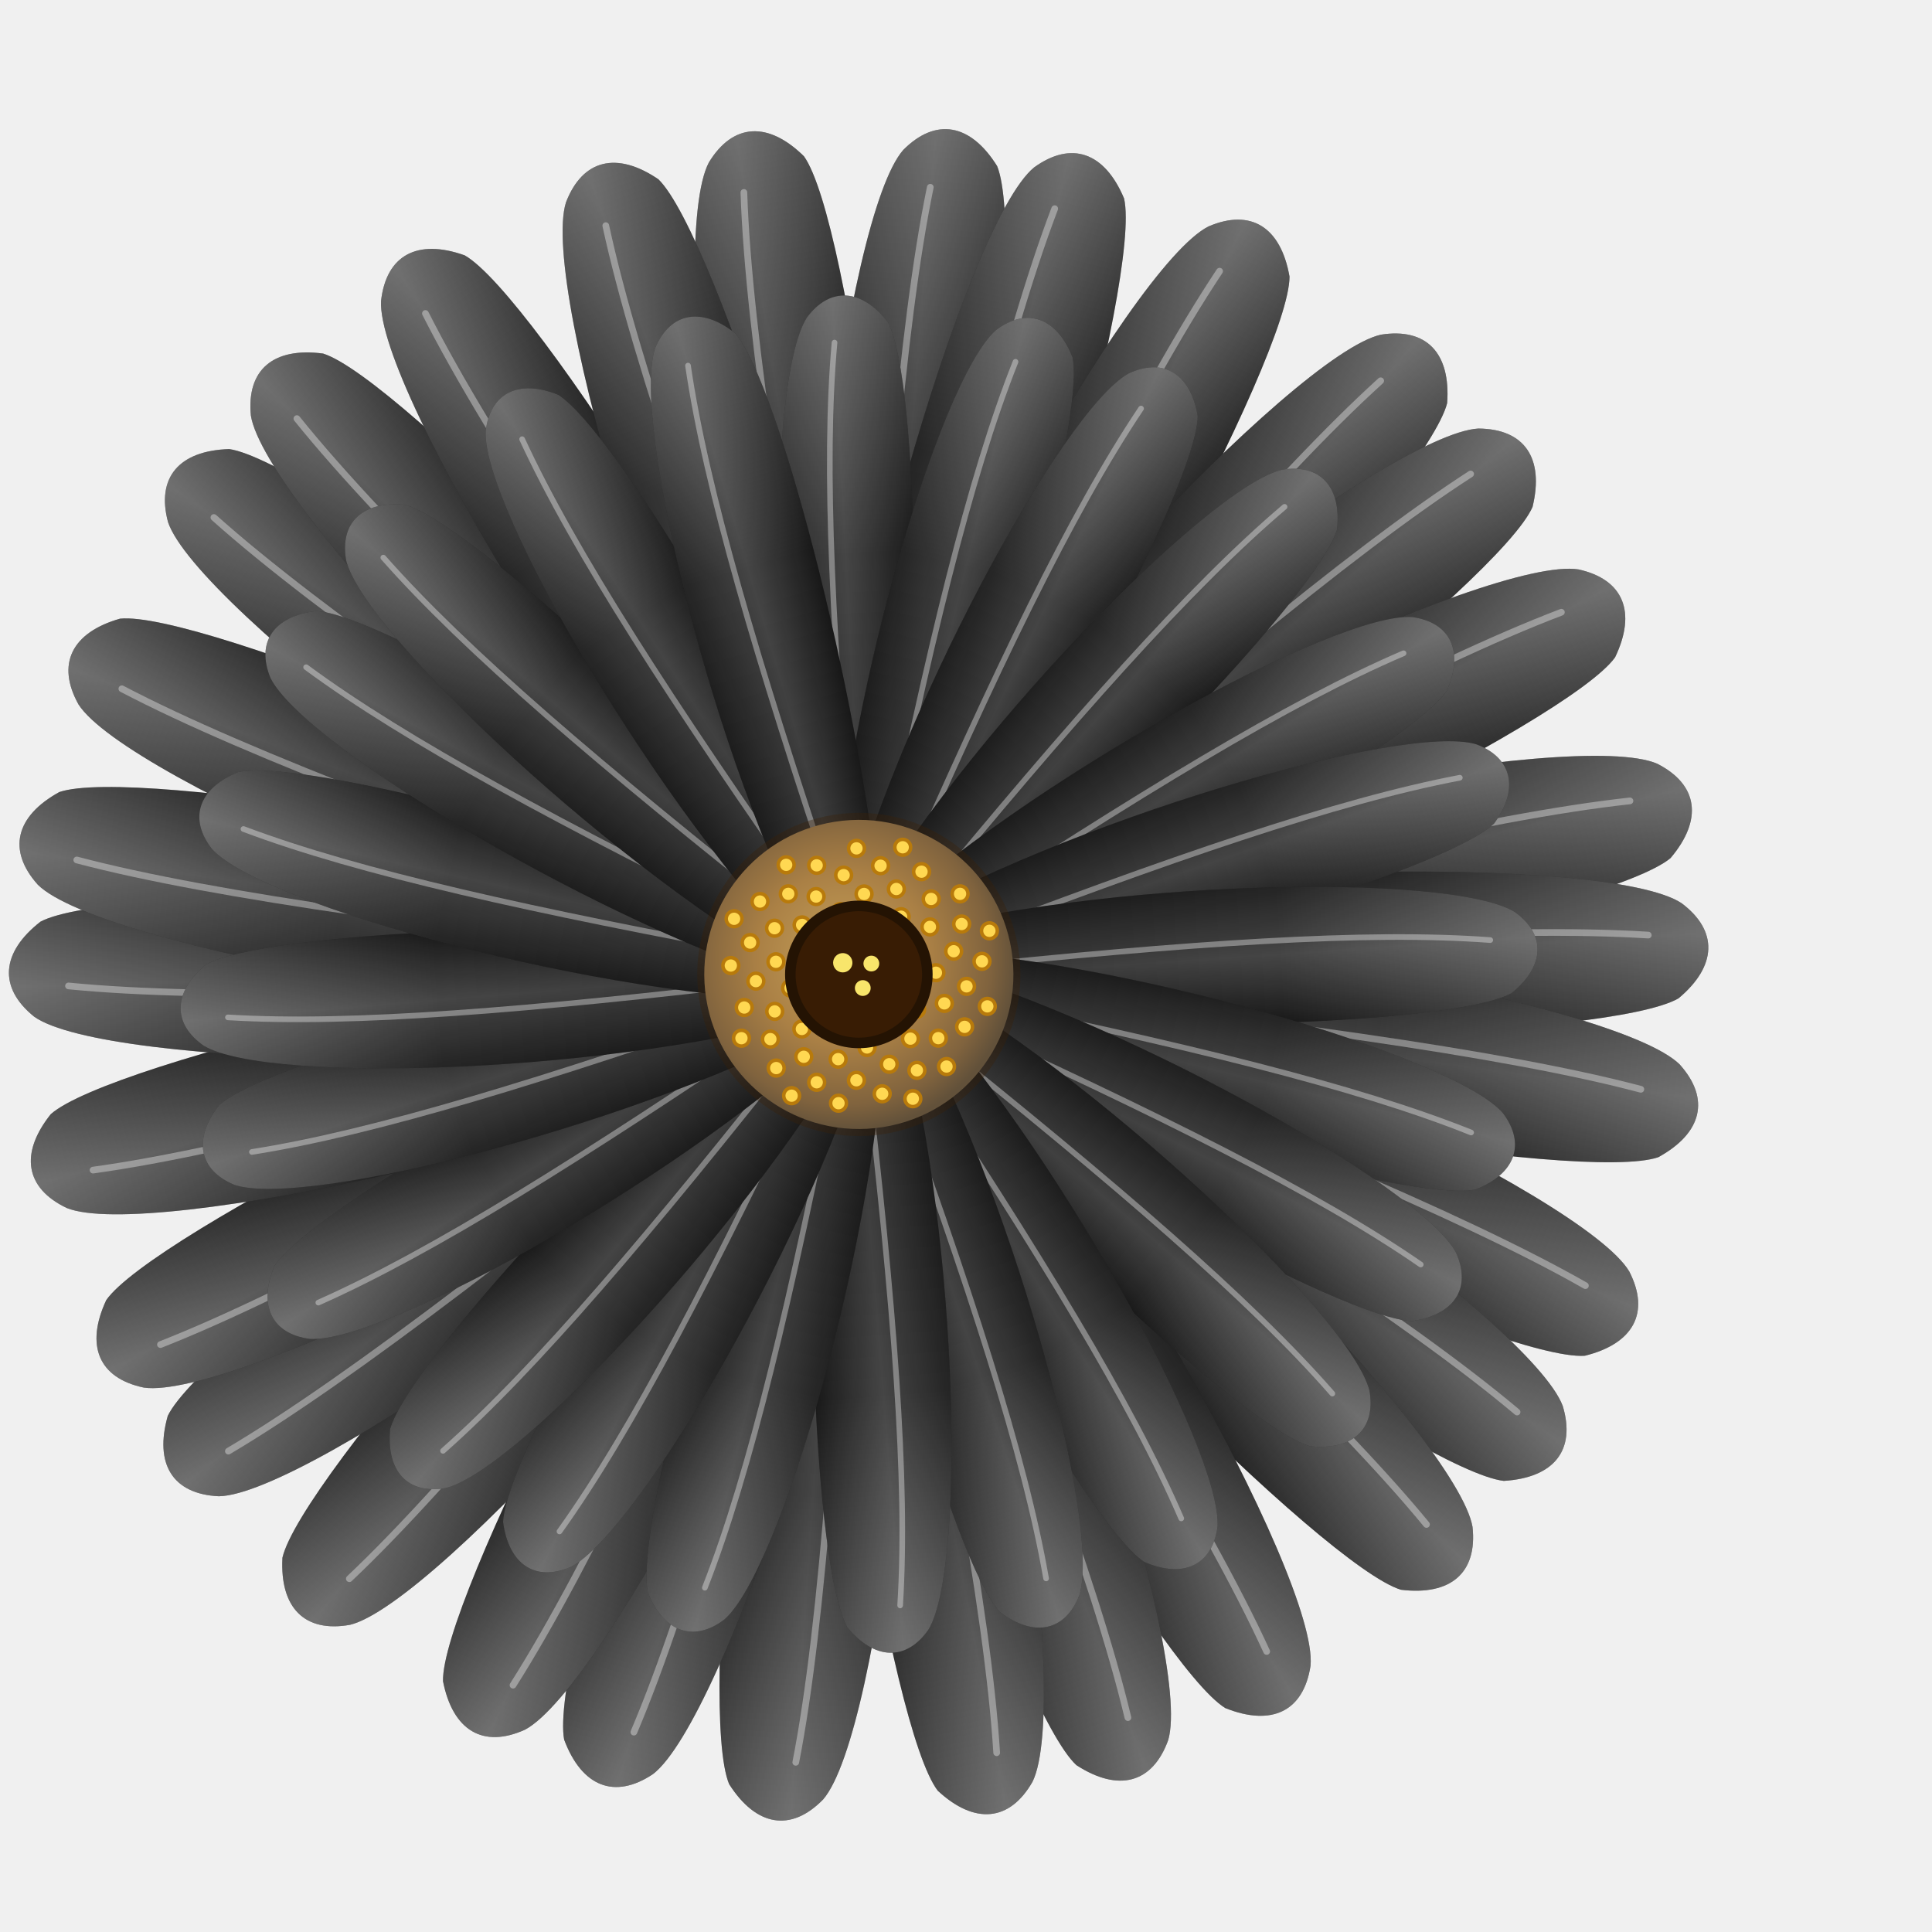
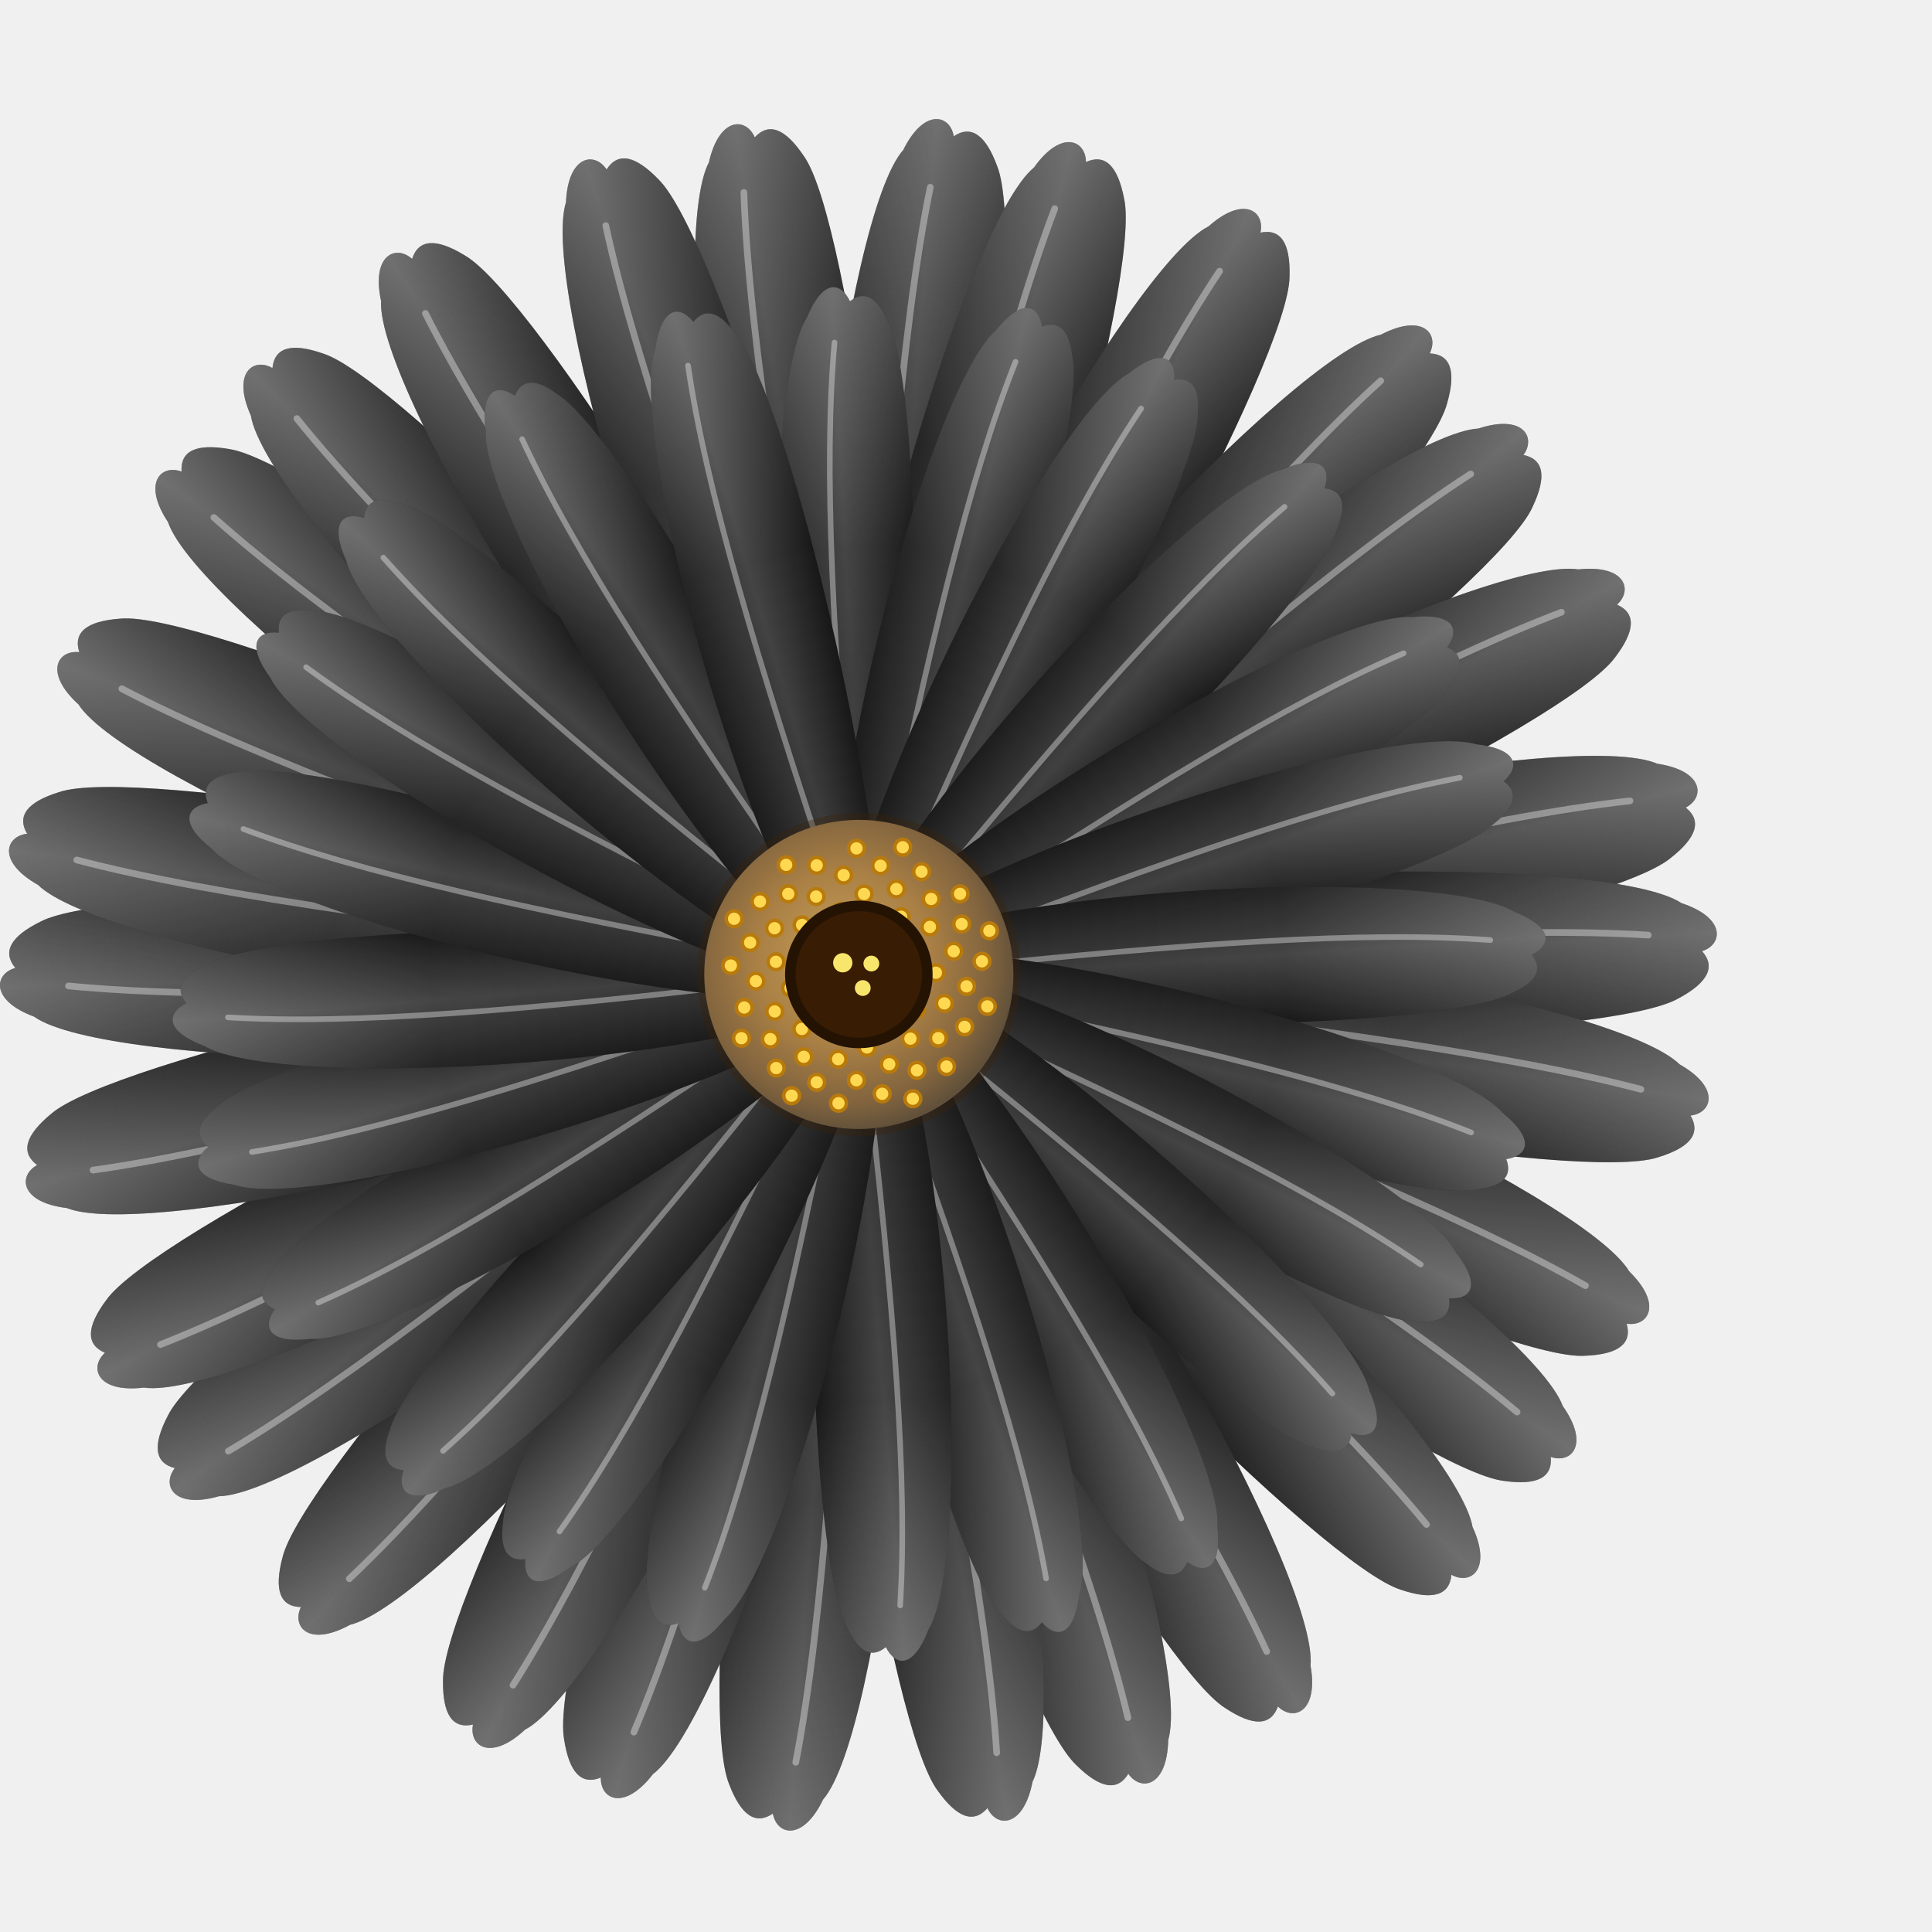
<svg xmlns="http://www.w3.org/2000/svg" width="110" height="110" viewBox="0 0 110 110" stroke-linecap="round" stroke-linejoin="round">
  <defs>
    <linearGradient id="gerbera-sheen" x1="0" y1="0" x2="1" y2="0">
      <stop offset="0%" stop-color="#ffffff" stop-opacity="0.072" />
      <stop offset="50%" stop-color="#ffffff" stop-opacity="0.216" />
      <stop offset="100%" stop-color="#ffffff" stop-opacity="0.024" />
    </linearGradient>
    <linearGradient id="gerbera-tip" x1="0" y1="1" x2="0" y2="0">
      <stop offset="0%" stop-color="#ffffff" stop-opacity="0.000" />
      <stop offset="60%" stop-color="#ffffff" stop-opacity="0.072" />
      <stop offset="100%" stop-color="#ffffff" stop-opacity="0.288" />
    </linearGradient>
    <radialGradient id="gerbera-disk-glow" cx="46%" cy="44%" r="56%">
      <stop offset="0%" stop-color="#c6a15a" />
      <stop offset="50%" stop-color="#aa8045" />
      <stop offset="85%" stop-color="#80633e" />
      <stop offset="100%" stop-color="#62513a" />
    </radialGradient>
    <g id="gerbera-petal-long">
-       <path d="M52.5 53 C49.5 39 50.8 12.0 53.8 8.0 C55.5 6.0 57.5 6.2 59.2 8.5 C61.2 12.5 60.5 39 57.5 53 Z" fill="__COLOR__" />
-       <path d="M52.5 53 C49.5 39 50.8 12.0 53.8 8.0 C55.5 6.0 57.5 6.2 59.2 8.5 C61.2 12.5 60.5 39 57.5 53 Z" fill="url(#gerbera-tip)" />
-       <path d="M52.5 53 C49.5 39 50.8 12.0 53.8 8.0 C55.5 6.0 57.5 6.2 59.2 8.5 C61.2 12.5 60.5 39 57.5 53 Z" fill="url(#gerbera-sheen)" />
+       <path d="M52.5 53 C49.5 39 50.8 12.0 53.8 8.0 C54.8 5.5 56.3 5.8 56.6 7Q58 5.9 59.2 8.5 C61.2 12.5 60.5 39 57.5 53 Z" fill="__COLOR__" />
+       <path d="M52.5 53 C49.5 39 50.8 12.0 53.8 8.0 C54.8 5.5 56.3 5.8 56.6 7Q58 5.9 59.2 8.5 C61.2 12.5 60.5 39 57.5 53 Z" fill="url(#gerbera-tip)" />
+       <path d="M52.5 53 C49.5 39 50.8 12.0 53.8 8.0 C54.8 5.5 56.3 5.8 56.6 7Q58 5.9 59.2 8.5 C61.2 12.5 60.5 39 57.5 53 Z" fill="url(#gerbera-sheen)" />
      <path d="M55.0 50 C54.5 32 54.5 18 55.5 10" fill="none" stroke="#ffffff" stroke-width="0.38" opacity="0.360" />
    </g>
    <g id="gerbera-petal-short">
-       <path d="M53.0 53 C50.5 41 51.5 21.0 54.0 17.5 C55.4 15.8 57.2 16.0 58.6 18.0 C60.2 21.5 59.5 41 57.0 53 Z" fill="__COLOR__" />
-       <path d="M53.0 53 C50.5 41 51.5 21.0 54.0 17.5 C55.4 15.8 57.2 16.0 58.6 18.0 C60.2 21.5 59.5 41 57.0 53 Z" fill="url(#gerbera-tip)" />
-       <path d="M53.0 53 C50.5 41 51.5 21.0 54.0 17.5 C55.4 15.8 57.2 16.0 58.6 18.0 C60.2 21.5 59.5 41 57.0 53 Z" fill="url(#gerbera-sheen)" />
+       <path d="M53.0 53 C50.5 41 51.5 21.0 54.0 17.5 C55 15.4 56 15.5 56.5 16.7Q57.8 15.8 58.6 18.0 C60.2 21.5 59.5 41 57.0 53 Z" fill="__COLOR__" />
+       <path d="M53.0 53 C50.5 41 51.5 21.0 54.0 17.5 C55 15.4 56 15.5 56.5 16.7Q57.8 15.8 58.6 18.0 C60.2 21.5 59.5 41 57.0 53 Z" fill="url(#gerbera-tip)" />
+       <path d="M53.0 53 C50.5 41 51.5 21.0 54.0 17.5 C55 15.4 56 15.5 56.5 16.7Q57.8 15.8 58.6 18.0 C60.2 21.5 59.5 41 57.0 53 Z" fill="url(#gerbera-sheen)" />
      <path d="M55.0 50 C54.5 36 54.5 26 55.5 19" fill="none" stroke="#ffffff" stroke-width="0.32" opacity="0.360" />
    </g>
  </defs>
  <g transform="rotate(-9 55 94)">
    <g>
      <use href="#gerbera-petal-long" transform="rotate(0.00 55 55)" />
      <use href="#gerbera-petal-long" transform="rotate(13.55 55 55)" />
      <use href="#gerbera-petal-long" transform="rotate(22.71 55 55)" />
      <use href="#gerbera-petal-long" transform="rotate(35.52 55 55)" />
      <use href="#gerbera-petal-long" transform="rotate(49.68 55 55)" />
      <use href="#gerbera-petal-long" transform="rotate(59.08 55 55)" />
      <use href="#gerbera-petal-long" transform="rotate(71.09 55 55)" />
      <use href="#gerbera-petal-long" transform="rotate(85.68 55 55)" />
      <use href="#gerbera-petal-long" transform="rotate(95.51 55 55)" />
      <use href="#gerbera-petal-long" transform="rotate(106.72 55 55)" />
      <use href="#gerbera-petal-long" transform="rotate(121.55 55 55)" />
      <use href="#gerbera-petal-long" transform="rotate(131.98 55 55)" />
      <use href="#gerbera-petal-long" transform="rotate(142.46 55 55)" />
      <use href="#gerbera-petal-long" transform="rotate(157.30 55 55)" />
      <use href="#gerbera-petal-long" transform="rotate(168.46 55 55)" />
      <use href="#gerbera-petal-long" transform="rotate(178.32 55 55)" />
      <use href="#gerbera-petal-long" transform="rotate(192.94 55 55)" />
      <use href="#gerbera-petal-long" transform="rotate(204.90 55 55)" />
      <use href="#gerbera-petal-long" transform="rotate(214.31 55 55)" />
      <use href="#gerbera-petal-long" transform="rotate(228.50 55 55)" />
      <use href="#gerbera-petal-long" transform="rotate(241.27 55 55)" />
      <use href="#gerbera-petal-long" transform="rotate(250.44 55 55)" />
      <use href="#gerbera-petal-long" transform="rotate(264.03 55 55)" />
      <use href="#gerbera-petal-long" transform="rotate(277.53 55 55)" />
      <use href="#gerbera-petal-long" transform="rotate(286.69 55 55)" />
      <use href="#gerbera-petal-long" transform="rotate(299.55 55 55)" />
      <use href="#gerbera-petal-long" transform="rotate(313.68 55 55)" />
      <use href="#gerbera-petal-long" transform="rotate(323.05 55 55)" />
      <use href="#gerbera-petal-long" transform="rotate(335.11 55 55)" />
      <use href="#gerbera-petal-long" transform="rotate(349.69 55 55)" />
    </g>
    <g>
      <use href="#gerbera-petal-short" transform="rotate(6.00 55 55)" />
      <use href="#gerbera-petal-short" transform="rotate(22.55 55 55)" />
      <use href="#gerbera-petal-short" transform="rotate(34.71 55 55)" />
      <use href="#gerbera-petal-short" transform="rotate(50.52 55 55)" />
      <use href="#gerbera-petal-short" transform="rotate(67.68 55 55)" />
      <use href="#gerbera-petal-short" transform="rotate(80.08 55 55)" />
      <use href="#gerbera-petal-short" transform="rotate(95.09 55 55)" />
      <use href="#gerbera-petal-short" transform="rotate(112.68 55 55)" />
      <use href="#gerbera-petal-short" transform="rotate(125.51 55 55)" />
      <use href="#gerbera-petal-short" transform="rotate(139.72 55 55)" />
      <use href="#gerbera-petal-short" transform="rotate(157.55 55 55)" />
      <use href="#gerbera-petal-short" transform="rotate(170.98 55 55)" />
      <use href="#gerbera-petal-short" transform="rotate(184.46 55 55)" />
      <use href="#gerbera-petal-short" transform="rotate(202.30 55 55)" />
      <use href="#gerbera-petal-short" transform="rotate(216.46 55 55)" />
      <use href="#gerbera-petal-short" transform="rotate(229.32 55 55)" />
      <use href="#gerbera-petal-short" transform="rotate(246.94 55 55)" />
      <use href="#gerbera-petal-short" transform="rotate(261.90 55 55)" />
      <use href="#gerbera-petal-short" transform="rotate(274.31 55 55)" />
      <use href="#gerbera-petal-short" transform="rotate(291.50 55 55)" />
      <use href="#gerbera-petal-short" transform="rotate(307.27 55 55)" />
      <use href="#gerbera-petal-short" transform="rotate(319.44 55 55)" />
      <use href="#gerbera-petal-short" transform="rotate(336.03 55 55)" />
      <use href="#gerbera-petal-short" transform="rotate(352.53 55 55)" />
    </g>
    <circle cx="55.00" cy="55.00" r="9.20" fill="#382006" opacity="0.35" />
    <circle cx="55.00" cy="55.00" r="8.80" fill="url(#gerbera-disk-glow)" />
    <g fill="#ffd852" stroke="#b87a0b" stroke-width="0.2">
      <circle cx="55.67" cy="55.00" r="0.45" />
      <circle cx="54.15" cy="55.78" r="0.45" />
      <circle cx="55.13" cy="53.51" r="0.45" />
      <circle cx="56.08" cy="56.41" r="0.45" />
      <circle cx="53.02" cy="54.65" r="0.45" />
      <circle cx="56.87" cy="53.81" r="0.45" />
      <circle cx="54.37" cy="57.33" r="0.45" />
      <circle cx="53.81" cy="52.70" r="0.45" />
      <circle cx="57.59" cy="55.95" r="0.45" />
      <circle cx="52.30" cy="56.11" r="0.45" />
      <circle cx="56.30" cy="52.22" r="0.45" />
      <circle cx="55.96" cy="58.06" r="0.45" />
      <circle cx="52.10" cy="53.32" r="0.45" />
      <circle cx="58.40" cy="54.25" r="0.45" />
      <circle cx="52.93" cy="57.95" r="0.45" />
      <circle cx="54.52" cy="51.30" r="0.45" />
      <circle cx="57.94" cy="57.48" r="0.45" />
      <circle cx="51.04" cy="55.16" r="0.45" />
      <circle cx="57.89" cy="52.13" r="0.45" />
      <circle cx="54.81" cy="59.18" r="0.45" />
      <circle cx="52.25" cy="51.71" r="0.45" />
      <circle cx="59.35" cy="55.59" r="0.45" />
      <circle cx="51.31" cy="57.56" r="0.45" />
      <circle cx="56.01" cy="50.52" r="0.45" />
      <circle cx="57.33" cy="59.07" r="0.45" />
      <circle cx="50.45" cy="53.55" r="0.45" />
      <circle cx="59.42" cy="52.96" r="0.45" />
      <circle cx="53.08" cy="59.58" r="0.45" />
      <circle cx="53.29" cy="50.24" r="0.45" />
      <circle cx="59.55" cy="57.39" r="0.45" />
      <circle cx="49.94" cy="56.33" r="0.45" />
      <circle cx="57.87" cy="50.53" r="0.45" />
      <circle cx="55.91" cy="60.32" r="0.45" />
      <circle cx="50.67" cy="51.65" r="0.45" />
      <circle cx="60.54" cy="54.54" r="0.45" />
      <circle cx="51.17" cy="59.14" r="0.45" />
      <circle cx="55.03" cy="49.28" r="0.45" />
      <circle cx="58.90" cy="59.29" r="0.45" />
      <circle cx="49.15" cy="54.46" r="0.45" />
      <circle cx="59.74" cy="51.40" r="0.45" />
      <circle cx="53.92" cy="60.93" r="0.45" />
      <circle cx="51.75" cy="49.84" r="0.45" />
      <circle cx="60.95" cy="56.63" r="0.45" />
      <circle cx="49.45" cy="57.85" r="0.45" />
      <circle cx="57.19" cy="49.08" r="0.45" />
      <circle cx="57.41" cy="60.91" r="0.45" />
      <circle cx="49.17" cy="52.24" r="0.45" />
      <circle cx="61.23" cy="53.08" r="0.45" />
      <circle cx="51.67" cy="60.69" r="0.45" />
      <circle cx="53.60" cy="48.49" r="0.45" />
      <circle cx="60.48" cy="58.89" r="0.45" />
      <circle cx="48.26" cy="55.84" r="0.45" />
      <circle cx="59.44" cy="49.78" r="0.45" />
      <circle cx="55.25" cy="61.92" r="0.45" />
      <circle cx="50.09" cy="50.02" r="0.45" />
      <circle cx="62.04" cy="55.36" r="0.45" />
      <circle cx="49.52" cy="59.53" r="0.45" />
      <circle cx="55.99" cy="47.89" r="0.45" />
      <circle cx="59.11" cy="60.96" r="0.45" />
      <circle cx="47.88" cy="53.36" r="0.45" />
      <circle cx="61.41" cy="51.37" r="0.45" />
      <circle cx="52.71" cy="62.06" r="0.45" />
      <circle cx="51.89" cy="48.19" r="0.45" />
      <circle cx="61.94" cy="57.94" r="0.45" />
      <circle cx="47.83" cy="57.54" r="0.45" />
      <circle cx="58.60" cy="48.24" r="0.45" />
      <circle cx="56.93" cy="62.47" r="0.45" />
      <circle cx="48.48" cy="50.76" r="0.45" />
      <circle cx="62.73" cy="53.71" r="0.45" />
      <circle cx="50.14" cy="61.22" r="0.45" />
    </g>
    <circle cx="55.00" cy="55.00" r="4.20" fill="#241303" />
    <circle cx="55.00" cy="55.00" r="3.60" fill="#381c04" />
    <circle cx="54.20" cy="54.20" r="0.55" fill="#f8e56b" />
    <circle cx="55.80" cy="54.50" r="0.45" fill="#f8e56b" />
    <circle cx="55.10" cy="55.80" r="0.45" fill="#f8e56b" />
  </g>
</svg>
